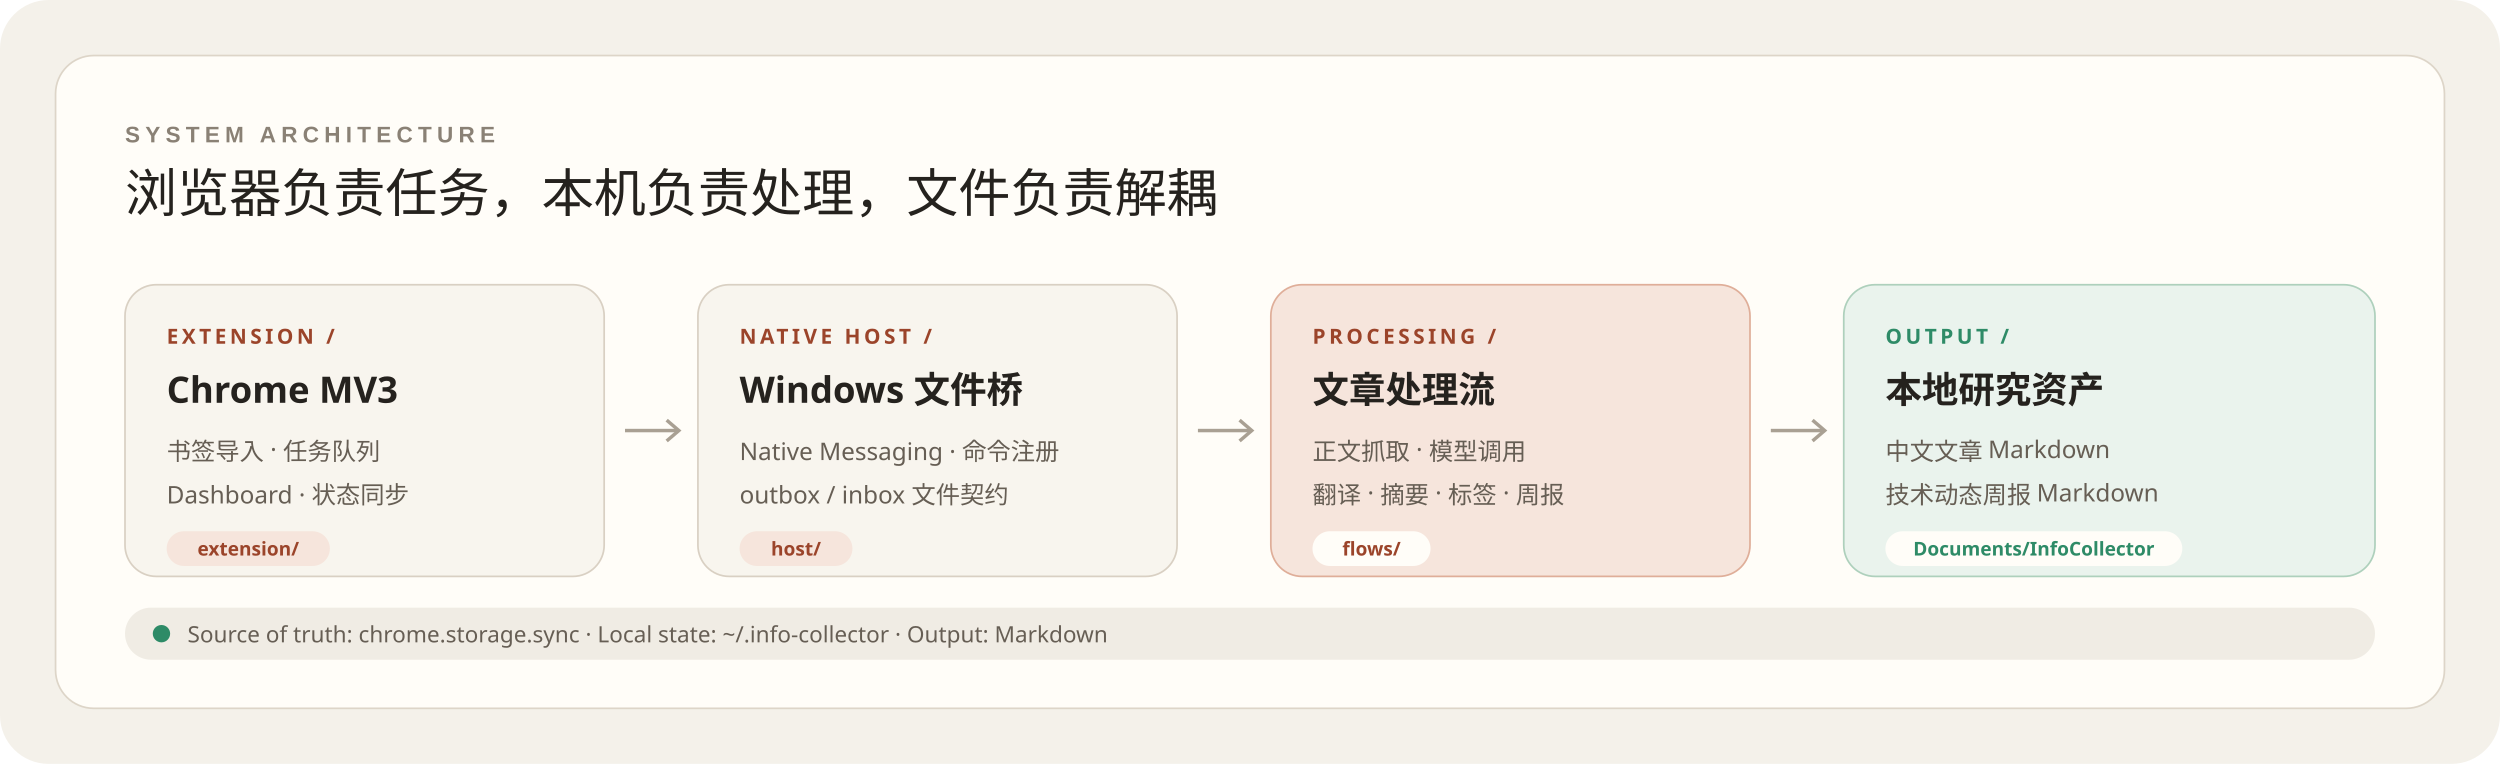
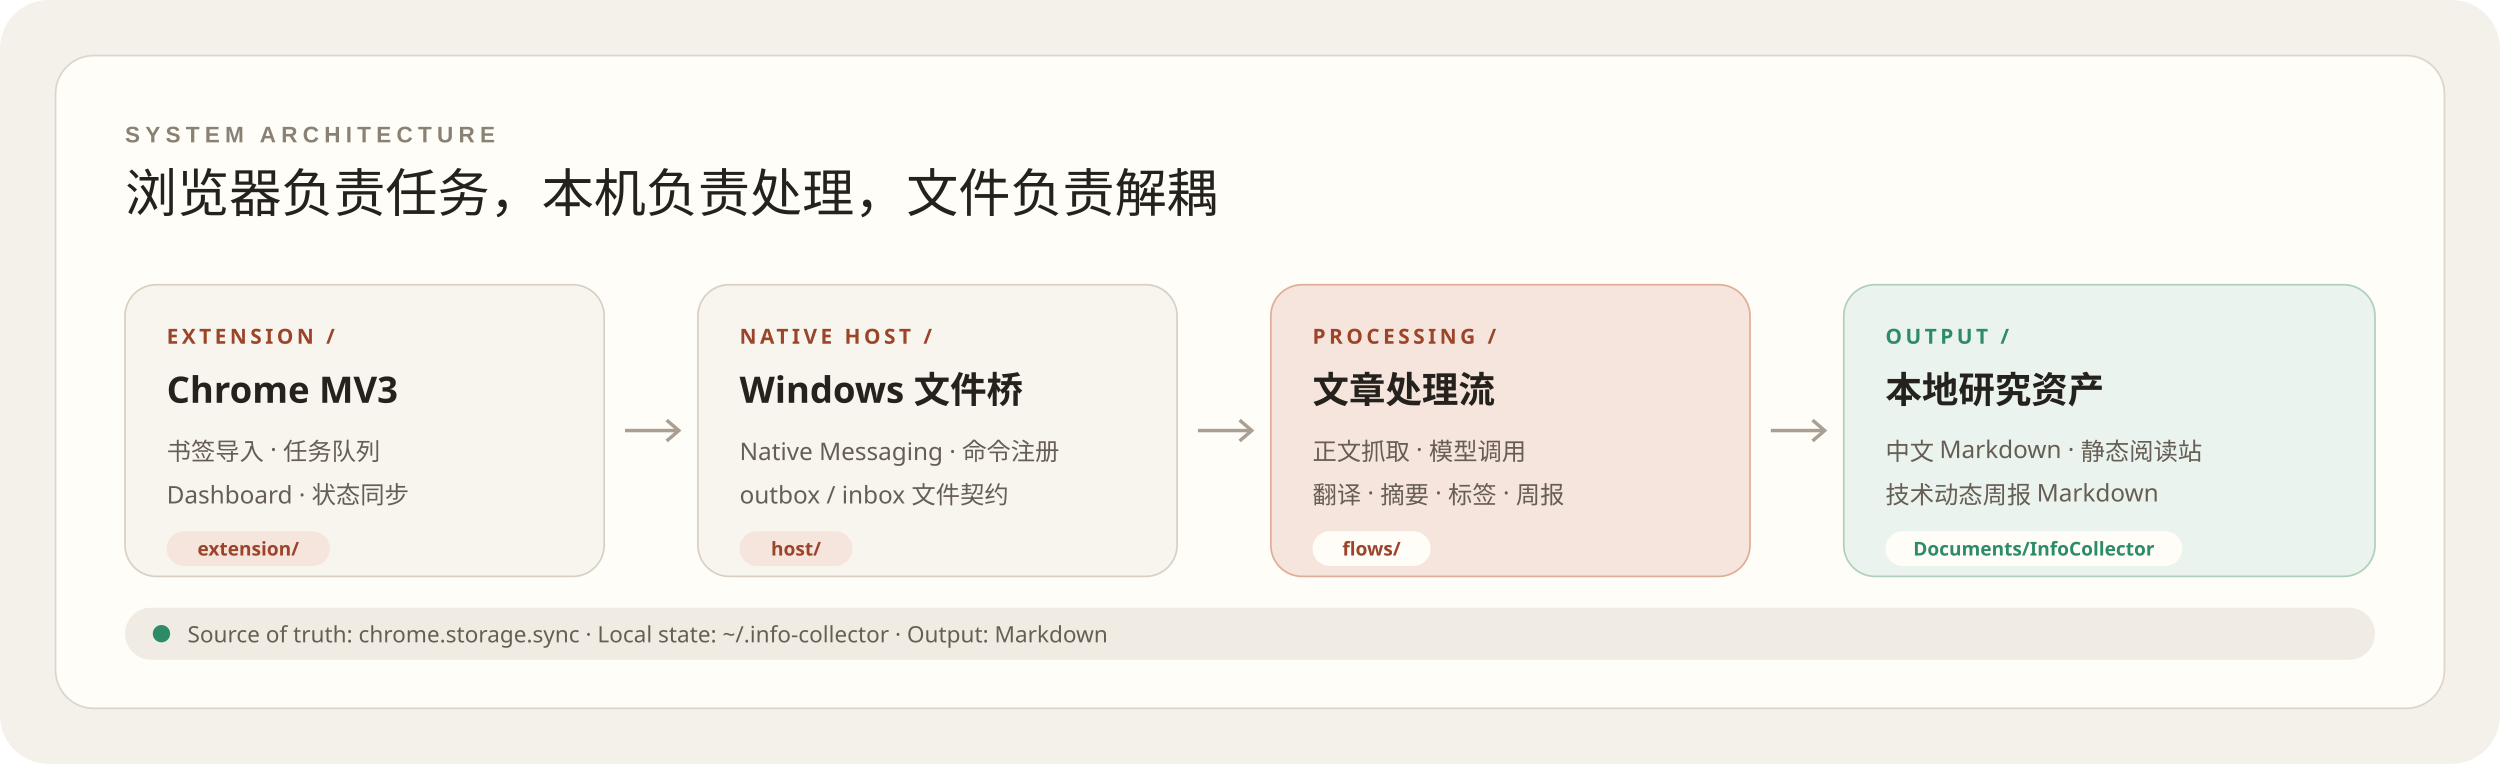
<svg xmlns="http://www.w3.org/2000/svg" width="1440" height="440" viewBox="0 0 1440 440" fill="none">
  <rect width="1440" height="440" rx="28" fill="#F4F1EA" />
  <rect x="32" y="32" width="1376" height="376" rx="22" fill="#FFFDF8" stroke="#DDD5C8" />
  <text x="72" y="82" fill="#8A8175" font-family="Segoe UI, Arial, sans-serif" font-size="13" font-weight="700" letter-spacing="3">SYSTEM ARCHITECTURE</text>
  <text x="72" y="122" fill="#25221E" font-family="Georgia, Microsoft YaHei, serif" font-size="30">浏览器负责任务，本机负责处理，文件负责解耦</text>
  <g font-family="Segoe UI, PingFang SC, Microsoft YaHei, sans-serif">
    <g transform="translate(72 164)">
      <rect width="276" height="168" rx="18" fill="#F8F5EE" stroke="#D9D0C3" />
      <text x="24" y="34" fill="#9B442A" font-size="12" font-weight="700" letter-spacing="2">EXTENSION /</text>
      <text x="24" y="68" fill="#25221E" font-size="21" font-weight="700">Chrome MV3</text>
      <text x="24" y="101" fill="#665E54" font-size="14">书签导入 · 任务队列</text>
      <text x="24" y="126" fill="#665E54" font-size="14">Dashboard · 状态同步</text>
      <rect x="24" y="142" width="94" height="20" rx="10" fill="#F6E5DC" />
      <text x="71" y="156" fill="#9B442A" font-size="11" font-weight="700" text-anchor="middle">extension/</text>
    </g>
    <path d="M360 248H390" stroke="#A9A093" stroke-width="2" />
    <path d="M384 242L391 248L384 254" stroke="#A9A093" stroke-width="2" fill="none" />
    <g transform="translate(402 164)">
      <rect width="276" height="168" rx="18" fill="#F8F5EE" stroke="#D9D0C3" />
      <text x="24" y="34" fill="#9B442A" font-size="12" font-weight="700" letter-spacing="2">NATIVE HOST /</text>
      <text x="24" y="68" fill="#25221E" font-size="21" font-weight="700">Windows 文件桥</text>
      <text x="24" y="101" fill="#665E54" font-size="14">Native Messaging · 命令注册</text>
      <text x="24" y="126" fill="#665E54" font-size="14">outbox / inbox 文件契约</text>
      <rect x="24" y="142" width="65" height="20" rx="10" fill="#F6E5DC" />
      <text x="56.5" y="156" fill="#9B442A" font-size="11" font-weight="700" text-anchor="middle">host/</text>
    </g>
    <path d="M690 248H720" stroke="#A9A093" stroke-width="2" />
    <path d="M714 242L721 248L714 254" stroke="#A9A093" stroke-width="2" fill="none" />
    <g transform="translate(732 164)">
      <rect width="276" height="168" rx="18" fill="#F6E5DC" stroke="#DFAE99" />
      <text x="24" y="34" fill="#9B442A" font-size="12" font-weight="700" letter-spacing="2">PROCESSING /</text>
      <text x="24" y="68" fill="#25221E" font-size="21" font-weight="700">文章处理流</text>
      <text x="24" y="101" fill="#665E54" font-size="14">正文抓取 · 模型调用</text>
      <text x="24" y="126" fill="#665E54" font-size="14">翻译 · 摘要 · 标签 · 周报</text>
      <rect x="24" y="142" width="68" height="20" rx="10" fill="#FFFDF8" />
      <text x="58" y="156" fill="#9B442A" font-size="11" font-weight="700" text-anchor="middle">flows/</text>
    </g>
    <path d="M1020 248H1050" stroke="#A9A093" stroke-width="2" />
    <path d="M1044 242L1051 248L1044 254" stroke="#A9A093" stroke-width="2" fill="none" />
    <g transform="translate(1062 164)">
      <rect width="306" height="168" rx="18" fill="#EAF3ED" stroke="#AED0BC" />
      <text x="24" y="34" fill="#2E8B67" font-size="12" font-weight="700" letter-spacing="2">OUTPUT /</text>
      <text x="24" y="68" fill="#25221E" font-size="21" font-weight="700">本地研究资产</text>
-       <text x="24" y="101" fill="#665E54" font-size="14">中文文章 Markdown</text>
+       <text x="24" y="101" fill="#665E54" font-size="14">中文 Markdown · 静态阅读站</text>
      <text x="24" y="126" fill="#665E54" font-size="14">技术动态周报 Markdown</text>
      <rect x="24" y="142" width="171" height="20" rx="10" fill="#FFFDF8" />
      <text x="109.5" y="156" fill="#2E8B67" font-size="11" font-weight="700" text-anchor="middle">Documents/InfoCollector</text>
    </g>
    <rect x="72" y="350" width="1296" height="30" rx="15" fill="#F0ECE4" />
    <circle cx="93" cy="365" r="5" fill="#2E8B67" />
    <text x="108" y="370" fill="#665E54" font-size="13">Source of truth: chrome.storage.sync · Local state: ~/.info-collector · Output: Markdown</text>
  </g>
</svg>
